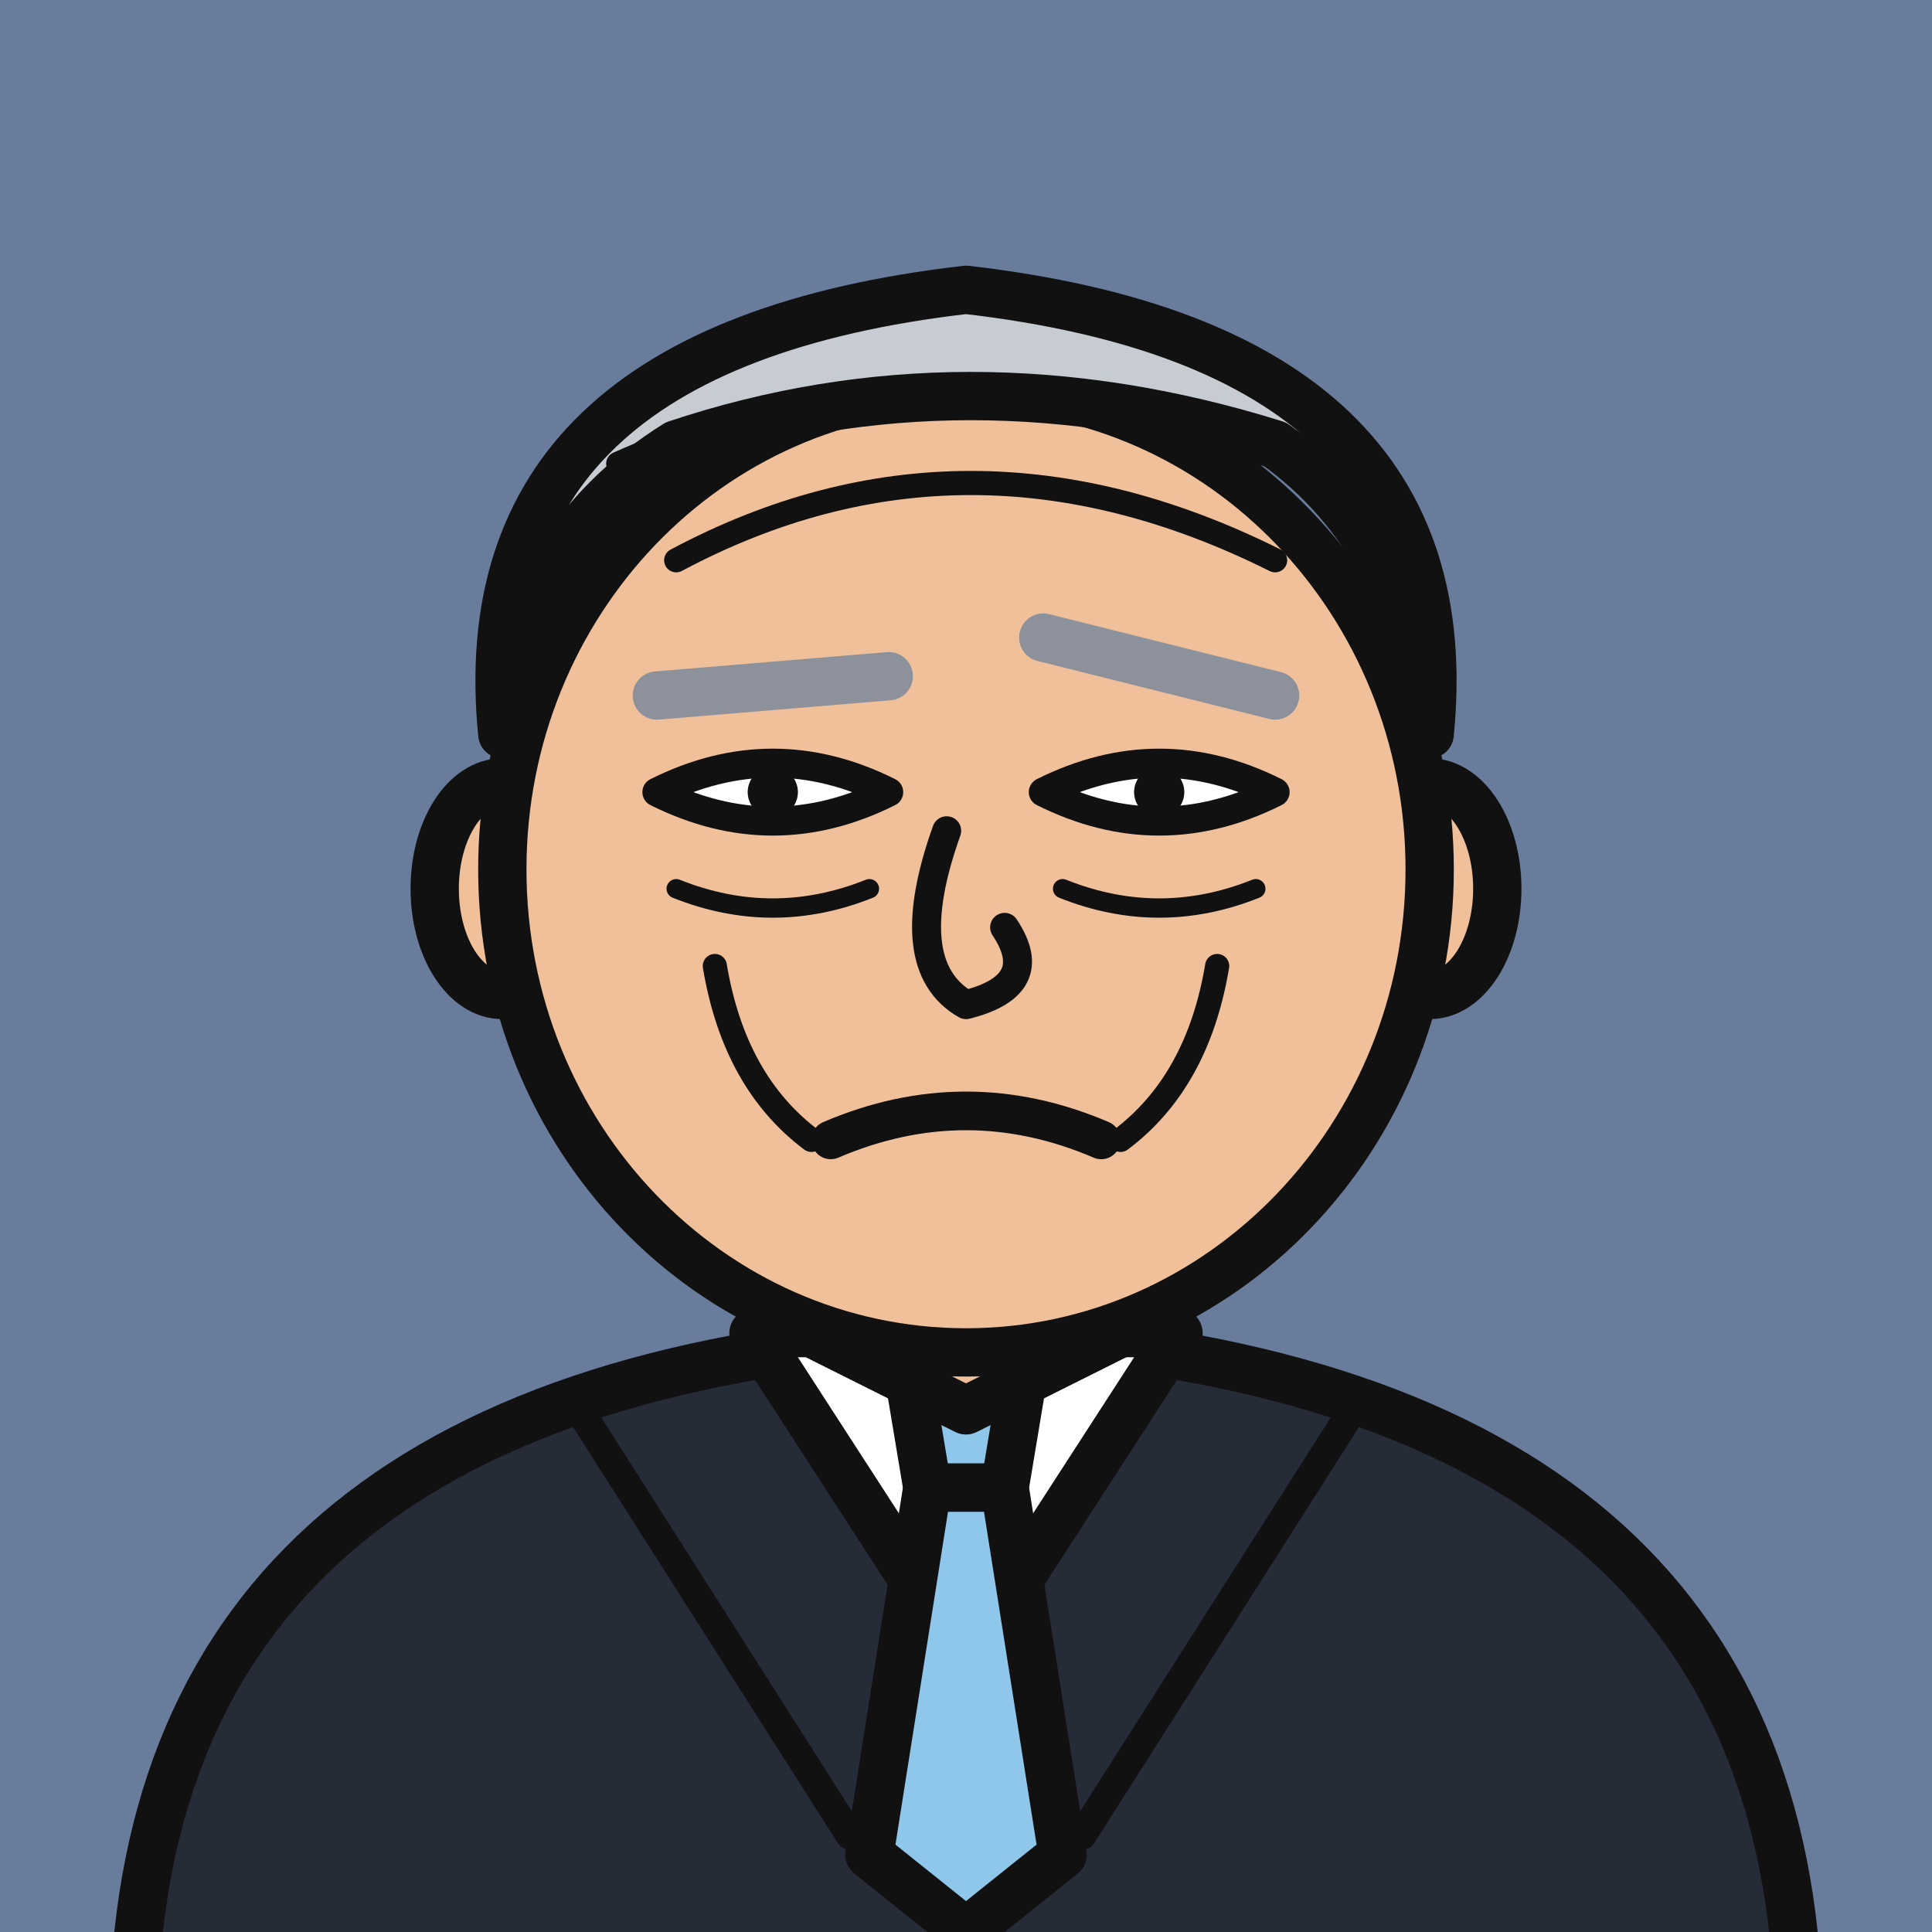
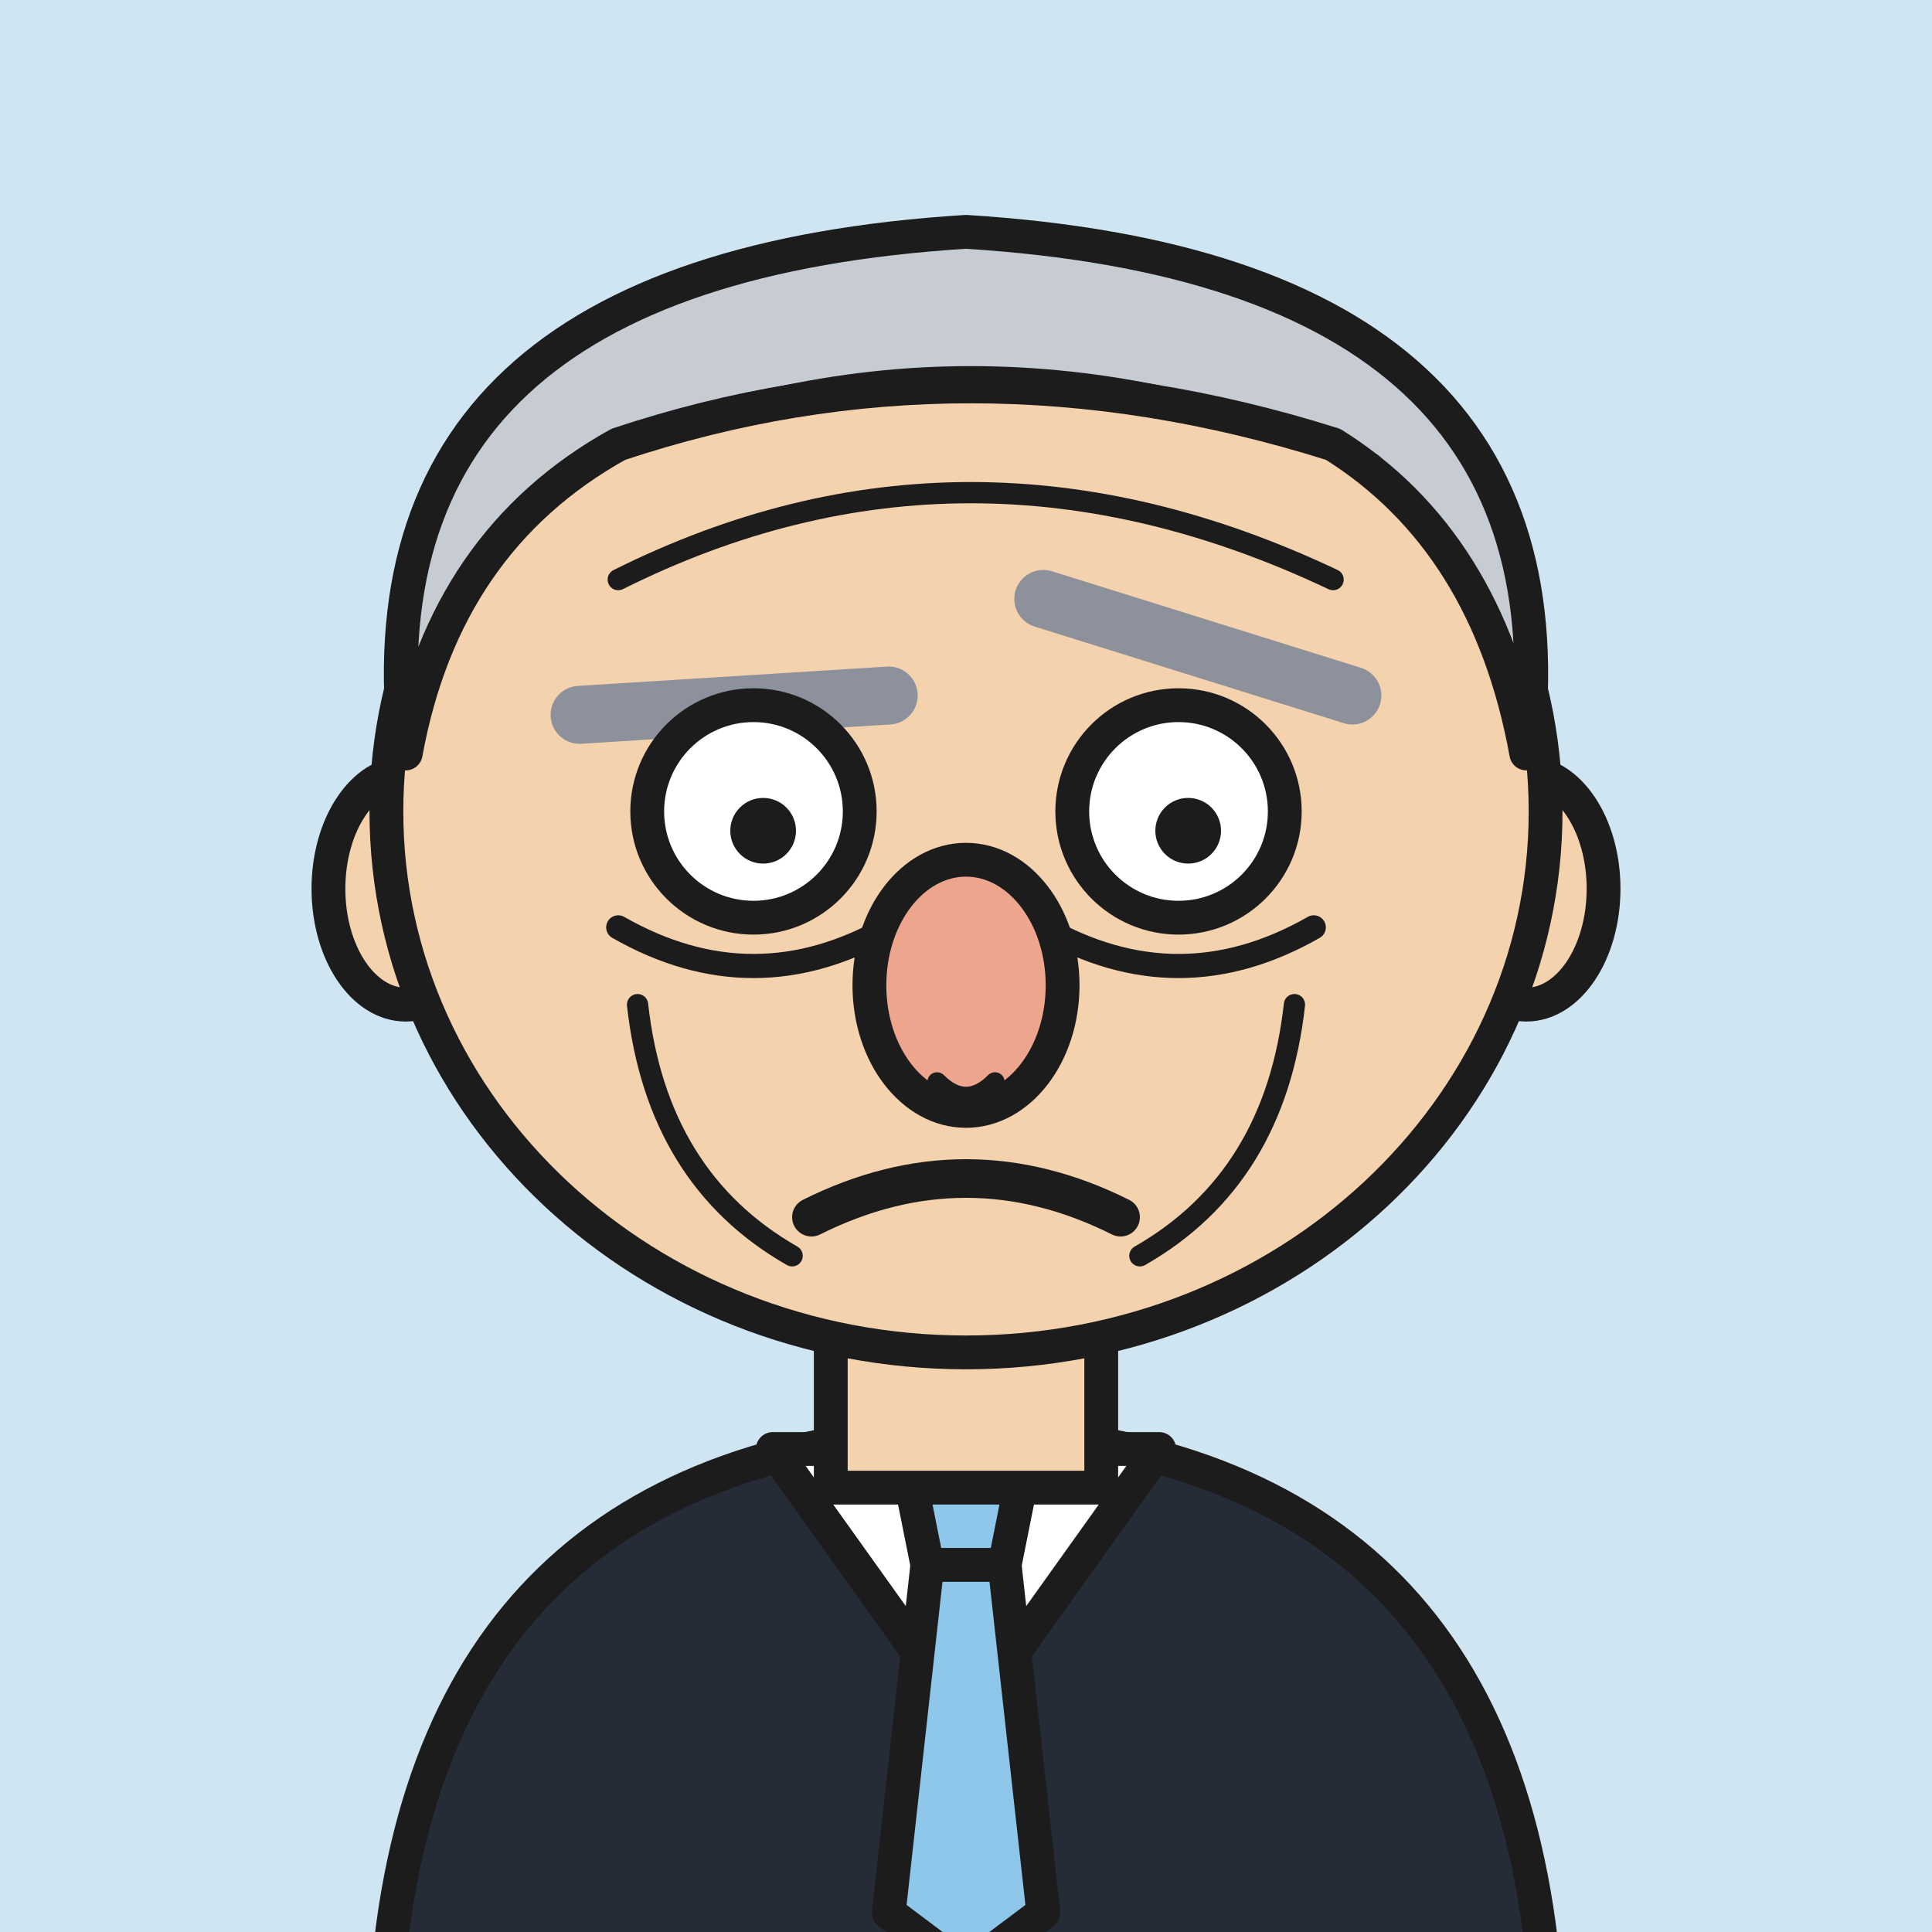
<svg xmlns="http://www.w3.org/2000/svg" viewBox="0 0 200 200" role="img" aria-label="Caricature of Benjamin Netanyahu">
-   <rect width="200" height="200" fill="#6A7C9B" />
-   <g stroke="#111111" stroke-width="5" stroke-linejoin="round" stroke-linecap="round">
-     <path d="M14 204 Q18 142 100 138 Q182 142 186 204 Z" fill="#262B38" />
-     <path d="M78 138 L100 172 L122 138 Z" fill="#FFFFFF" />
-     <path d="M94 142 L106 142 L104 154 L96 154 Z" fill="#8FC7EA" />
-     <path d="M96 154 L104 154 L110 192 L100 200 L90 192 Z" fill="#8FC7EA" />
-     <path d="M60 146 L88 190 M140 146 L112 190" fill="none" stroke-width="3" />
-     <path d="M86 116 L114 116 L116 138 L100 146 L84 138 Z" fill="#F0C09A" />
-     <ellipse cx="52" cy="92" rx="7" ry="11" fill="#F0C09A" />
-     <ellipse cx="148" cy="92" rx="7" ry="11" fill="#F0C09A" />
-     <ellipse cx="100" cy="90" rx="48" ry="50" fill="#F0C09A" />
-     <path d="M52 76 Q48 36 100 30 Q152 36 148 76 Q146 56 132 46 Q100 36 70 46 Q54 56 52 76 Z" fill="#C7CBD2" />
-     <path d="M64 48 Q100 32 138 48 M70 58 Q100 42 132 58" fill="none" stroke-width="2.5" />
-     <path d="M68 72 L92 70" stroke="#8C919B" stroke-width="5" />
-     <path d="M108 66 L132 72" stroke="#8C919B" stroke-width="5" />
-     <path d="M68 82 Q80 76 92 82 Q80 88 68 82 Z" fill="#FFFFFF" stroke-width="3" />
-     <path d="M108 82 Q120 76 132 82 Q120 88 108 82 Z" fill="#FFFFFF" stroke-width="3" />
-     <circle cx="80" cy="82" r="2.6" fill="#111111" stroke="none" />
-     <circle cx="120" cy="82" r="2.6" fill="#111111" stroke="none" />
-     <path d="M70 92 Q80 96 90 92 M110 92 Q120 96 130 92" fill="none" stroke-width="2" />
-     <path d="M98 86 Q93 100 100 104 Q108 102 104 96" fill="none" stroke-width="3" />
-     <path d="M86 118 Q100 112 114 118" fill="none" stroke-width="4" />
-     <path d="M74 100 Q76 112 84 118 M126 100 Q124 112 116 118" fill="none" stroke-width="2.5" />
+   <rect width="200" height="200" fill="#CFE6F2" stroke="none" />
+   <g stroke="#1c1c1c" stroke-width="3.5" stroke-linejoin="round" stroke-linecap="round">
+     <path d="M40 206 Q44 150 100 148 Q156 150 160 206 Z" fill="#262B38" />
+     <path d="M80 150 L100 178 L120 150 Z" fill="#FFFFFF" />
+     <path d="M94 152 L106 152 L104 162 L96 162 Z" fill="#8FC7EA" />
+     <path d="M96 162 L104 162 L108 198 L100 204 L92 198 Z" fill="#8FC7EA" />
+     <path d="M86 128 L114 128 L114 154 L86 154 Z" fill="#F5D2AE" />
+     <ellipse cx="42" cy="92" rx="8" ry="12" fill="#F5D2AE" />
+     <ellipse cx="158" cy="92" rx="8" ry="12" fill="#F5D2AE" />
+     <ellipse cx="100" cy="84" rx="60" ry="56" fill="#F5D2AE" />
+     <path d="M42 78 Q36 28 100 24 Q164 28 158 78 Q154 56 138 46 Q100 34 64 46 Q46 56 42 78 Z" fill="#C7CBD2" />
+     <path d="M60 48 Q100 30 142 48 M64 60 Q100 42 138 60" fill="none" stroke-width="2.2" />
+     <path d="M60 74 L92 72" stroke="#8C919B" stroke-width="6" />
+     <path d="M108 62 L140 72" stroke="#8C919B" stroke-width="6" />
+     <circle cx="78" cy="84" r="11" fill="#FFFFFF" />
+     <circle cx="79" cy="86" r="3.4" fill="#1c1c1c" stroke="none" />
+     <circle cx="122" cy="84" r="11" fill="#FFFFFF" />
+     <circle cx="123" cy="86" r="3.4" fill="#1c1c1c" stroke="none" />
+     <path d="M64 96 Q78 104 92 96 M108 96 Q122 104 136 96" fill="none" stroke-width="2.5" />
+     <ellipse cx="100" cy="102" rx="10" ry="13" fill="#EDA58E" />
+     <path d="M97 112 Q100 115 103 112" fill="none" stroke-width="2" />
+     <path d="M84 126 Q100 118 116 126" fill="none" stroke-width="4" />
+     <path d="M66 104 Q68 122 82 130 M134 104 Q132 122 118 130" fill="none" stroke-width="2.2" />
  </g>
</svg>
